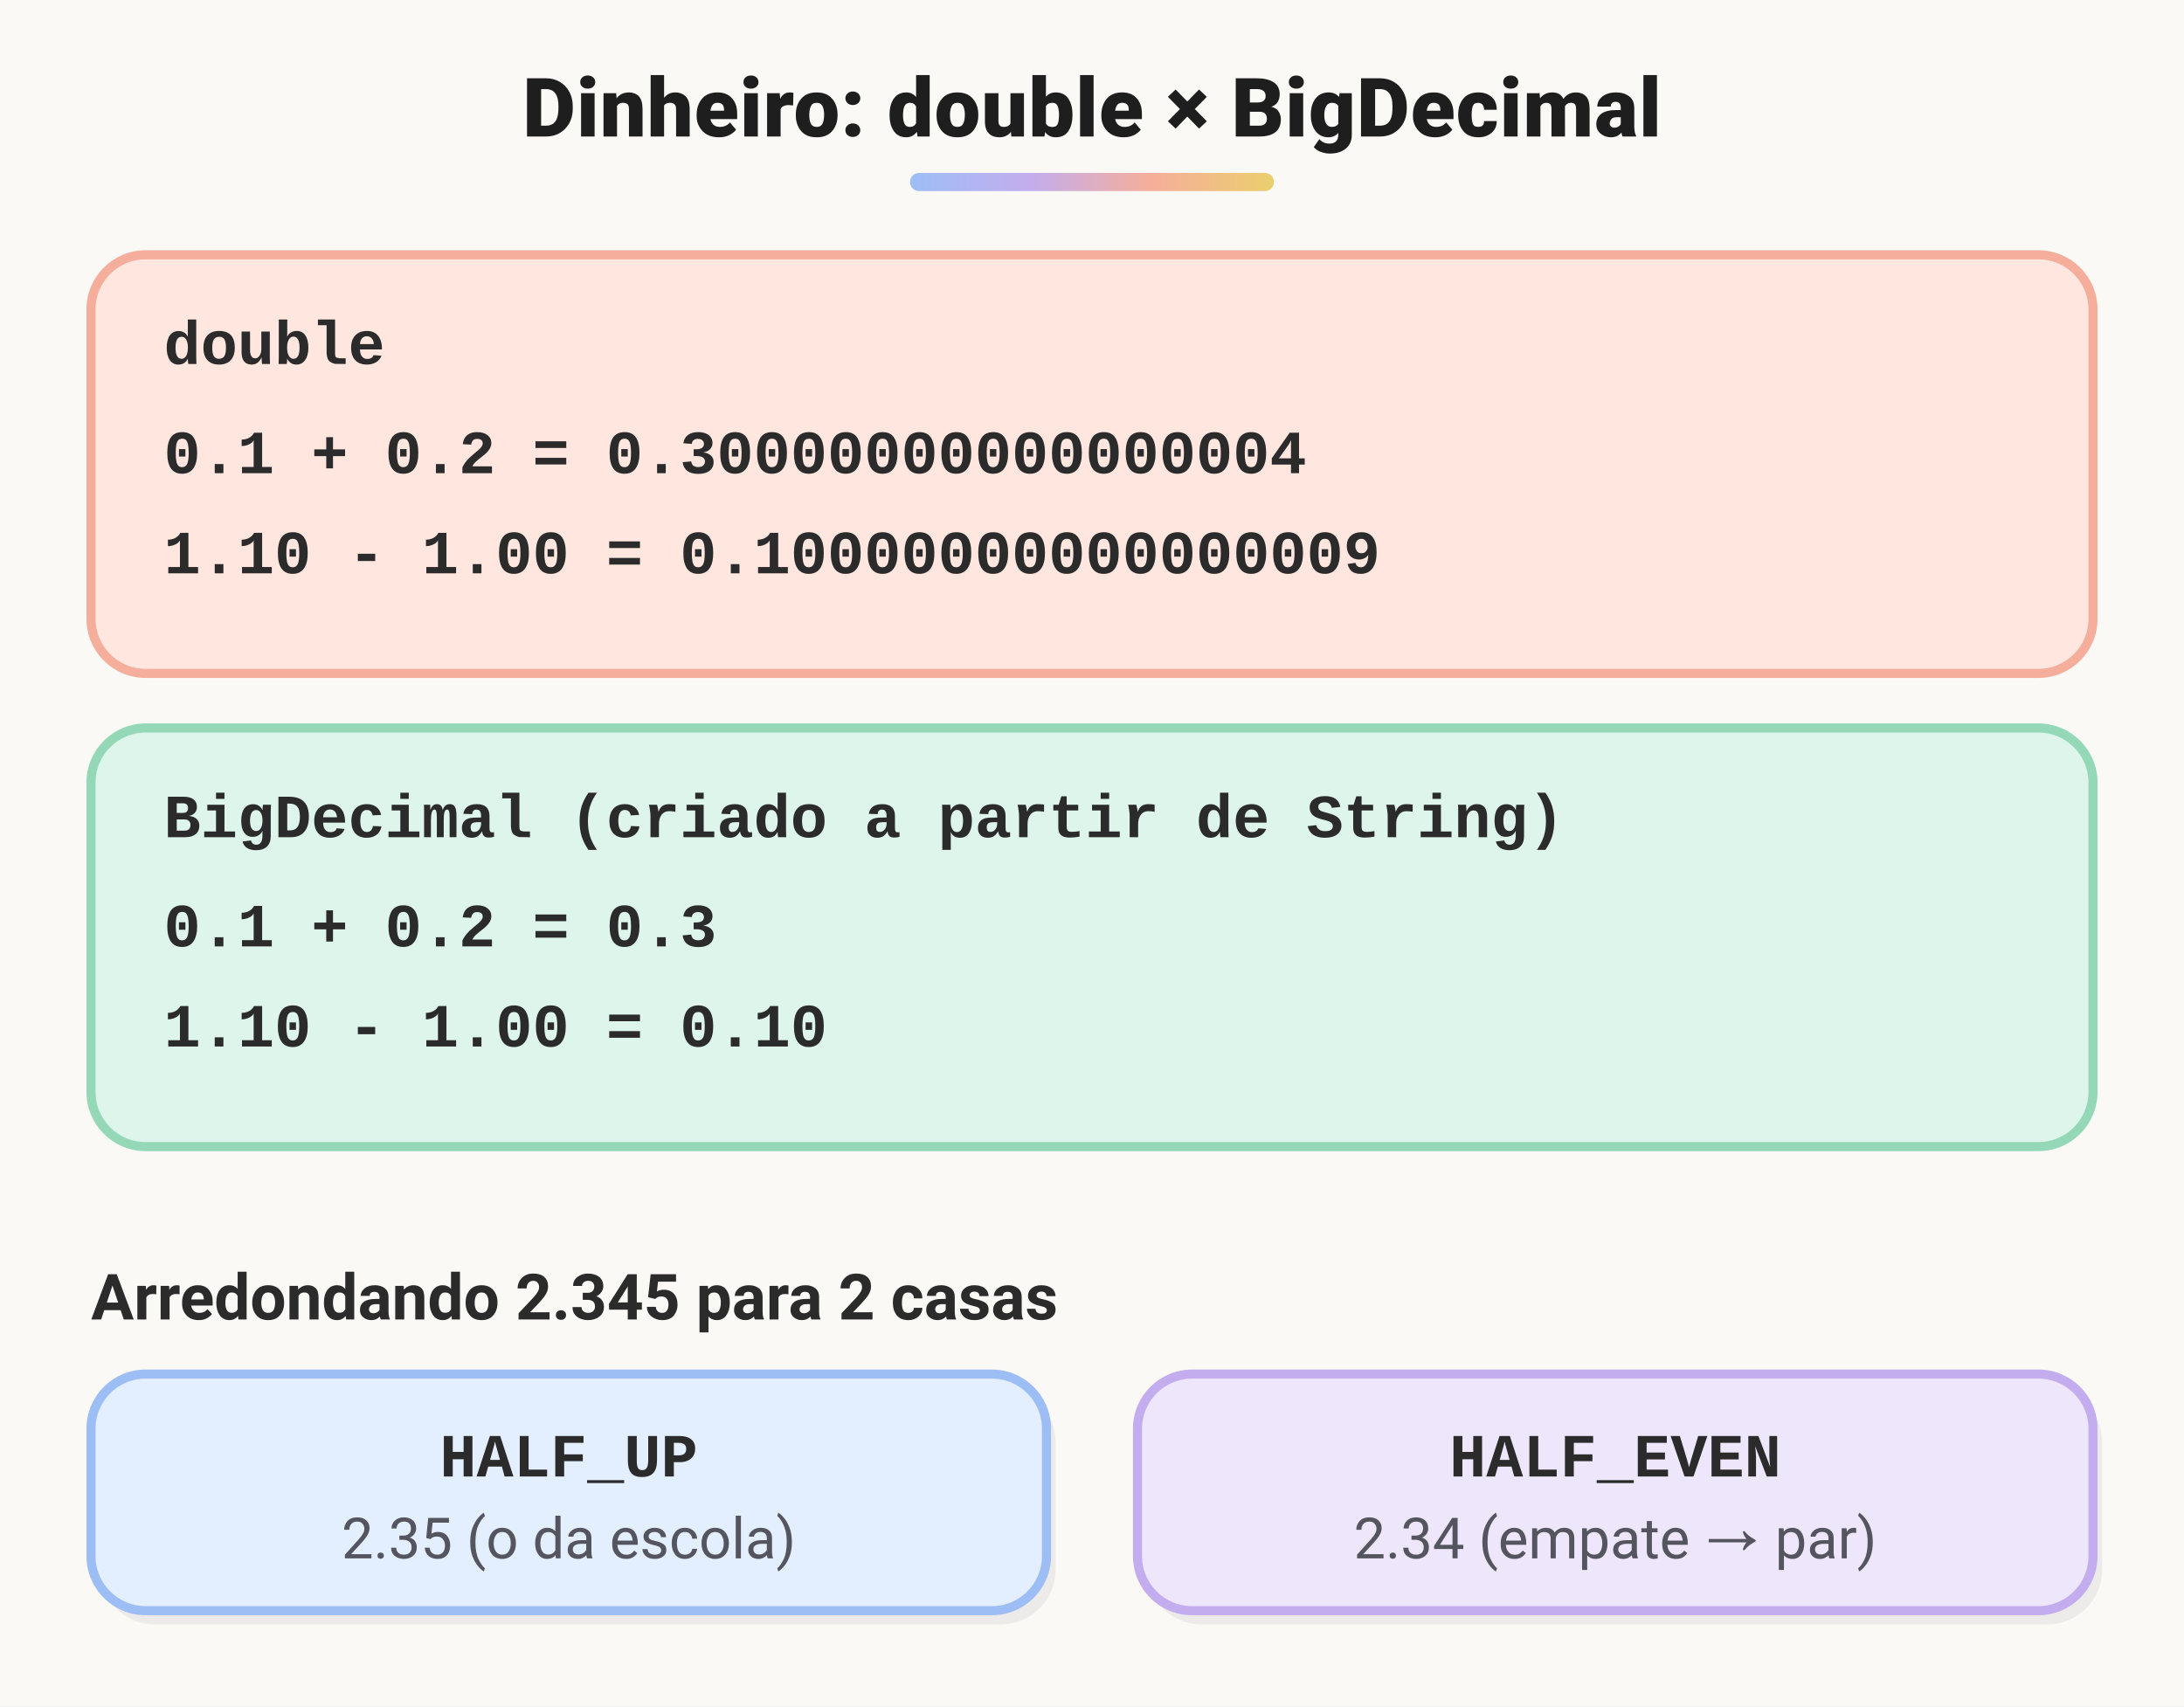
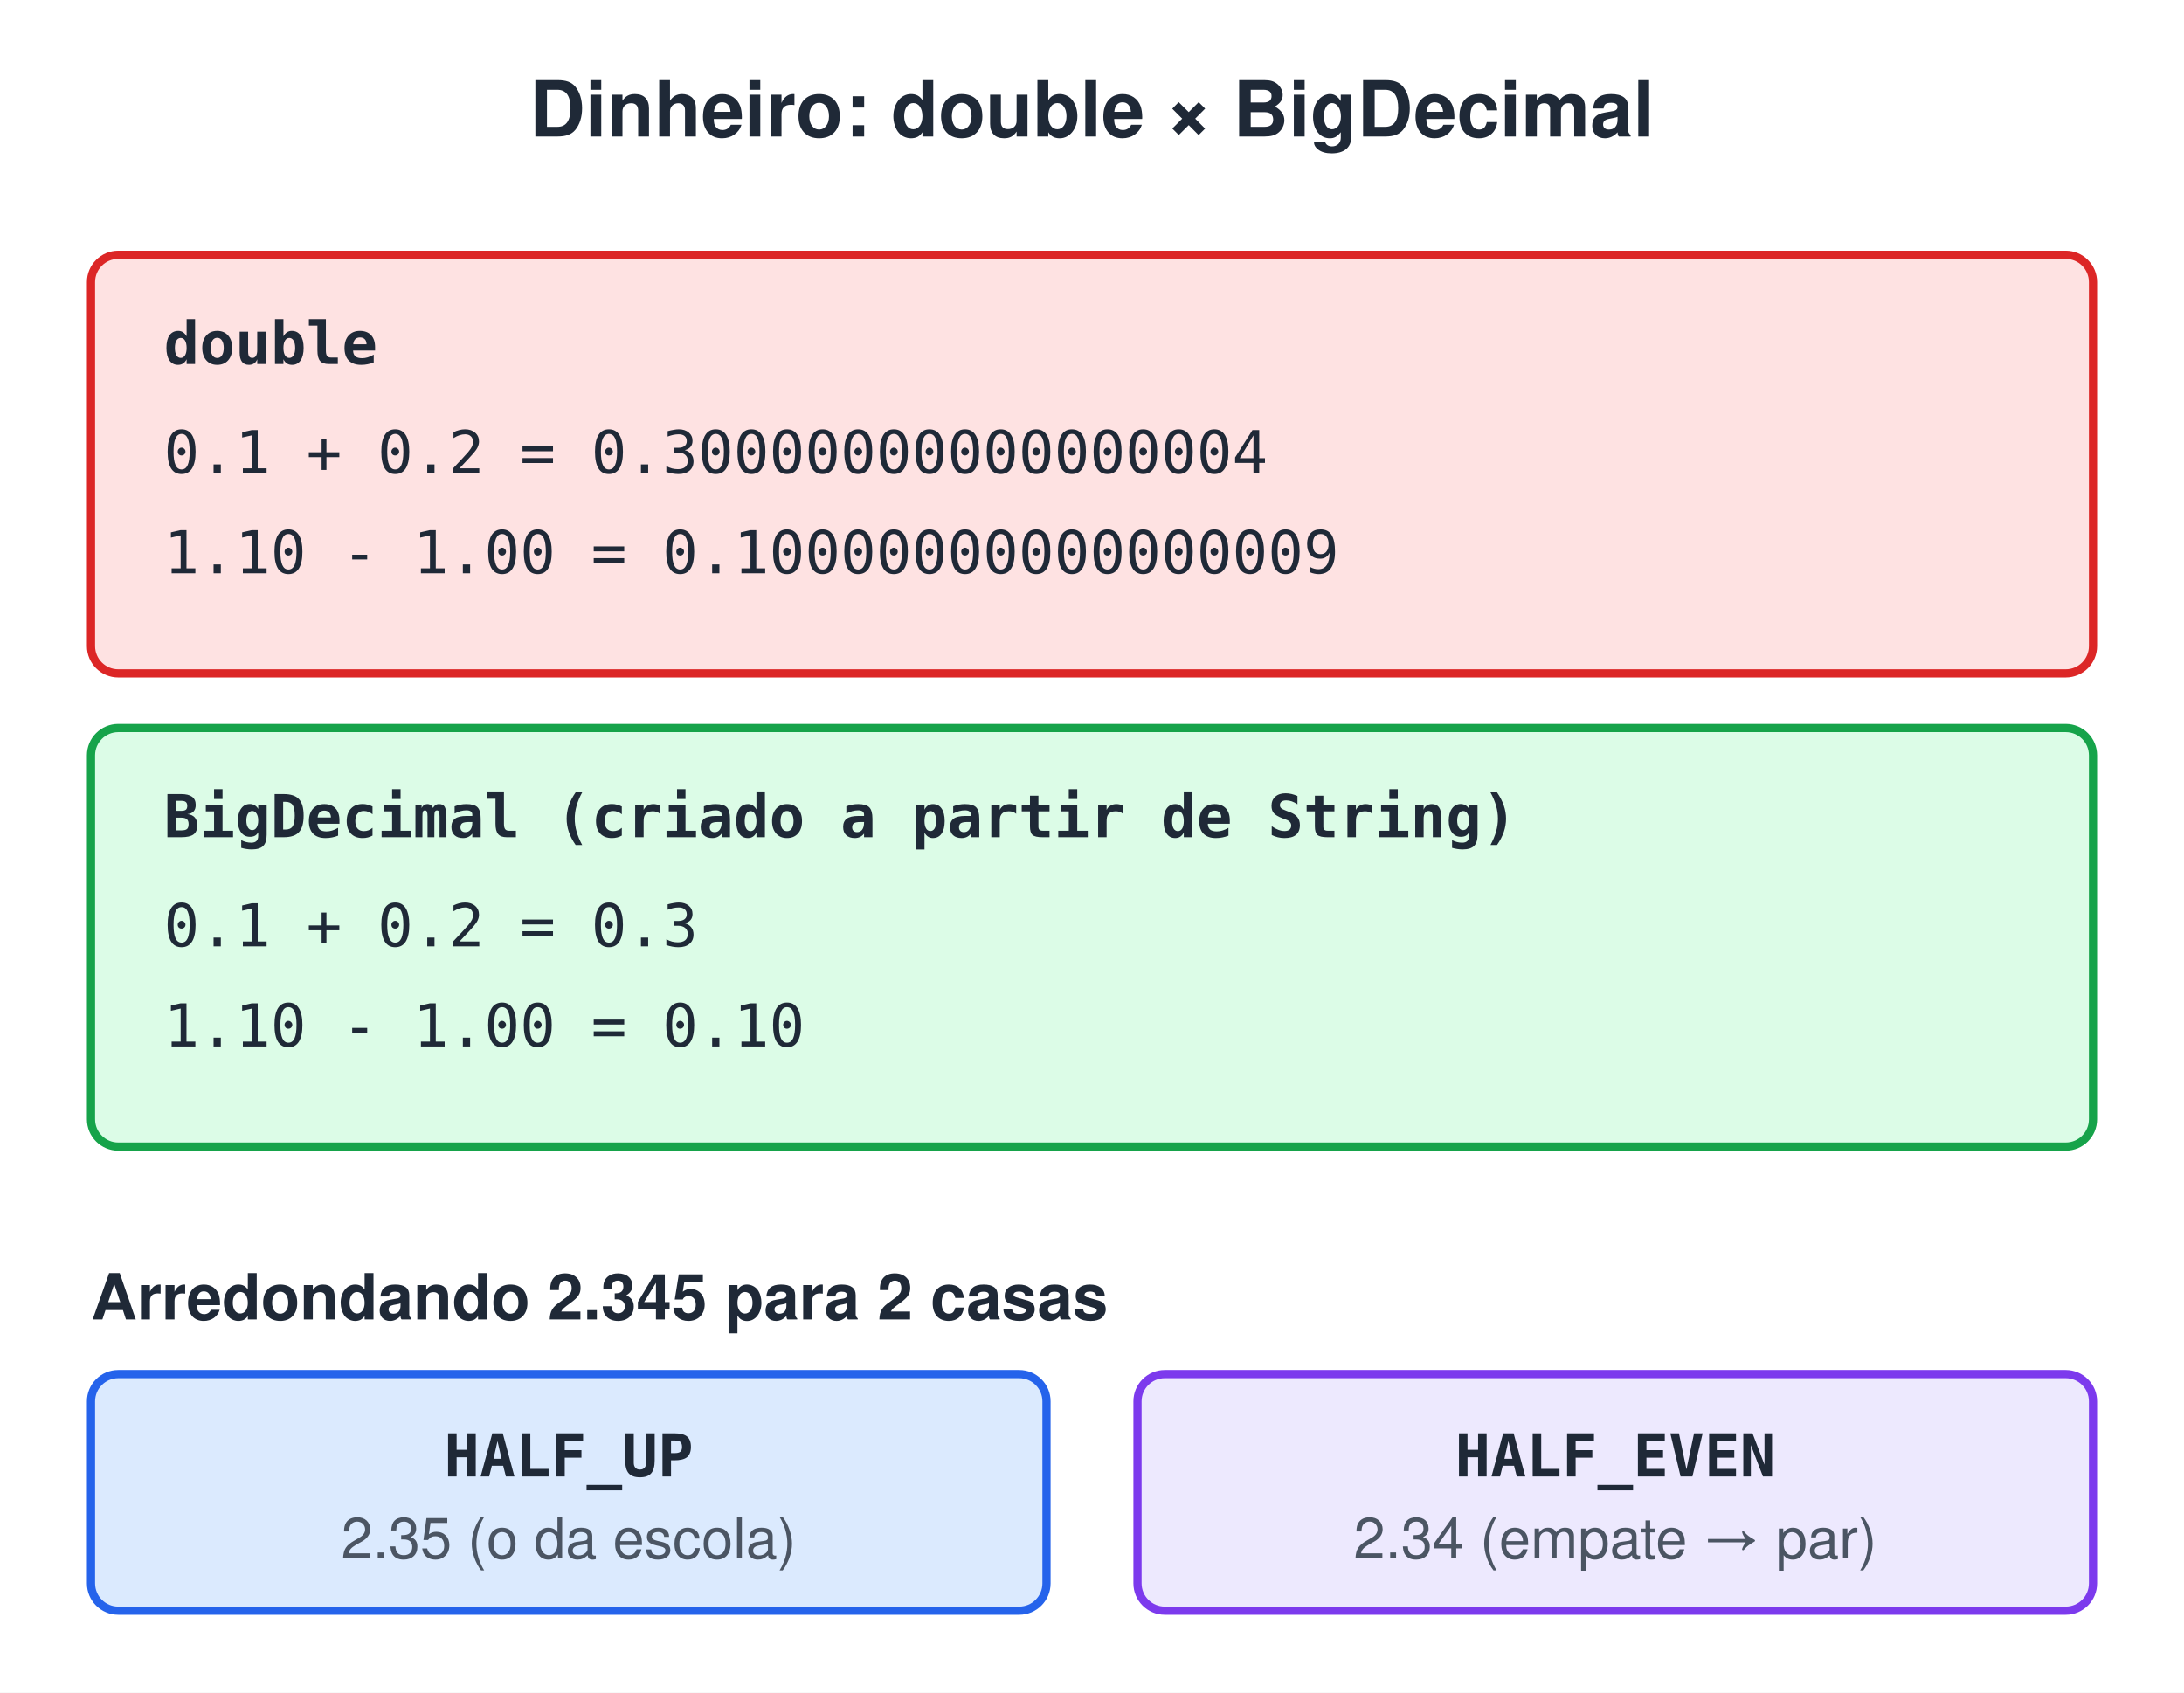
- <svg xmlns="http://www.w3.org/2000/svg" width="480" height="375" viewBox="0 0 480 375">
-   <style>text{white-space:pre;font-family:system-ui,-apple-system,'Segoe UI',Roboto,Helvetica,Arial,sans-serif;font-size:14px;fill:#2B2B2B}.t{font-size:18px;font-weight:800;fill:#1E1E1E;letter-spacing:.2px}.b{font-weight:700}.m{font-family:'Courier New',Menlo,Consolas,monospace;font-size:13.5px;font-weight:600}.s{font-size:12.5px;fill:#55555F}.n{font-size:13px;font-style:italic;fill:#55555F}.c{text-anchor:middle}.r{text-anchor:end}.w{fill:#fff}.xB{fill:#E3EEFF;stroke:#9DBEF5}.hB{fill:#2F5FB3;stroke:#2F5FB3}.fB{fill:#2F5FB3}.xG{fill:#DDF5EA;stroke:#94D8B8}.hG{fill:#21835A;stroke:#21835A}.fG{fill:#21835A}.xO{fill:#FFF4CC;stroke:#EBCF6E}.hO{fill:#8A6A00;stroke:#8A6A00}.fO{fill:#8A6A00}.xP{fill:#EEE6FB;stroke:#C3ADEE}.hP{fill:#6B44B8;stroke:#6B44B8}.fP{fill:#6B44B8}.xR{fill:#FFE7E0;stroke:#F5AE9B}.hR{fill:#B4472B;stroke:#B4472B}.fR{fill:#B4472B}.xY{fill:#F3F0EA;stroke:#D9D2C5}.hY{fill:#6F685C;stroke:#6F685C}.fY{fill:#6F685C}.xT{fill:#DDF3F3;stroke:#93D2D2}.hT{fill:#1C7A7A;stroke:#1C7A7A}.fT{fill:#1C7A7A}.xK{fill:#FFE7E0;stroke:#F5AE9B}.hK{fill:#B4472B;stroke:#B4472B}.fK{fill:#B4472B}.xW{fill:#FFFFFF;stroke:#E4DED3}.hW{fill:#8A8478;stroke:#8A8478}.fW{fill:#8A8478}.xZ{fill:#EEE6FB;stroke:#C3ADEE}.hZ{fill:#6B44B8;stroke:#6B44B8}.fZ{fill:#6B44B8}.xV{fill:#FFFFFF;stroke:#E4DED3}.hV{fill:#8A8478;stroke:#8A8478}.fV{fill:#8A8478}rect,ellipse,polygon,circle{stroke-width:2}.l{stroke:#7A7F8C;stroke-width:2.4;fill:none;stroke-dasharray:1.5 6;stroke-linecap:round;stroke-linejoin:round}.d{stroke-dasharray:9 6;stroke-linecap:butt}.sh{fill:#3A3226;opacity:.07;stroke:none}</style>
+ <svg xmlns="http://www.w3.org/2000/svg" width="480" height="372" viewBox="0 0 480 372">
+   <style>text{white-space:pre;font-family:Helvetica,Arial,sans-serif;font-size:14px;fill:#1F2937}.t{font-size:17px;font-weight:bold}.b{font-weight:bold}.m{font-family:Menlo,Consolas,monospace;font-size:13px}.s{font-size:12.5px;fill:#4B5563}.n{font-size:13px;font-style:italic;fill:#4B5563}.c{text-anchor:middle}.r{text-anchor:end}.xB{fill:#DBEAFE;stroke:#2563EB}.xG{fill:#DCFCE7;stroke:#16A34A}.xO{fill:#FEF3C7;stroke:#D97706}.xP{fill:#EDE9FE;stroke:#7C3AED}.xR{fill:#FEE2E2;stroke:#DC2626}.xY{fill:#F3F4F6;stroke:#9CA3AF}.xW{fill:#fff;stroke:#9CA3AF}.xT{fill:#CCFBF1;stroke:#0D9488}.xK{fill:#FCE7F3;stroke:#DB2777}rect,ellipse,polygon{stroke-width:1.8}.l{stroke:#6B7280;stroke-width:1.8;fill:none}.d{stroke-dasharray:5 4}</style>
  <defs>
-     <linearGradient id="gT0" x1="0" y1="0" x2="1" y2="0">
-       <stop offset="0" stop-color="#9DBEF5" />
-       <stop offset=".33" stop-color="#C3ADEE" />
-       <stop offset=".66" stop-color="#F5AE9B" />
-       <stop offset="1" stop-color="#EBCF6E" />
-     </linearGradient>
-     <marker id="a" viewBox="0 0 10 10" refX="8" refY="5" markerWidth="7" markerHeight="7" orient="auto-start-reverse">
-       <path d="M1,1L9,5L1,9" fill="none" stroke="#7A7F8C" stroke-width="2" stroke-linecap="round" stroke-linejoin="round" />
+     <marker id="a" viewBox="0 0 10 10" refX="9" refY="5" markerWidth="7" markerHeight="7" orient="auto-start-reverse">
+       <path d="M0,0L10,5L0,10z" fill="#6B7280" />
    </marker>
  </defs>
-   <rect width="100%" height="100%" fill="#FAF9F6" />
+   <rect width="100%" height="100%" fill="#fff" />
  <text x="240.0" y="30" class="t c">Dinheiro: double × BigDecimal</text>
-   <rect x="200.0" y="38" width="80" height="4" rx="2" fill="url(#gT0)" />
-   <rect x="20" y="56" width="440" height="92" rx="12" class="xR" />
+   <rect x="20" y="56" width="440" height="92" rx="6" class="xR" />
  <text x="36" y="80" class="m b">double</text>
  <text x="36" y="104" class="m">0.1 + 0.2 = 0.30000000000000004</text>
  <text x="36" y="126" class="m">1.10 - 1.00 = 0.10000000000000009</text>
-   <rect x="20" y="160" width="440" height="92" rx="12" class="xG" />
+   <rect x="20" y="160" width="440" height="92" rx="6" class="xG" />
  <text x="36" y="184" class="m b">BigDecimal (criado a partir de String)</text>
  <text x="36" y="208" class="m">0.1 + 0.2 = 0.3</text>
  <text x="36" y="230" class="m">1.10 - 1.00 = 0.10</text>
  <text x="20" y="290" class="b">Arredondando 2.345 para 2 casas</text>
-   <rect x="22" y="305" width="210" height="52" rx="12" class="sh" />
-   <rect x="20" y="302" width="210" height="52" rx="12" class="xB" />
+   <rect x="20" y="302" width="210" height="52" rx="6" class="xB" />
  <text x="125.0" y="324.5" class="m b c">HALF_UP</text>
  <text x="125.0" y="342.5" class="s c">2.35 (o da escola)</text>
-   <rect x="252" y="305" width="210" height="52" rx="12" class="sh" />
-   <rect x="250" y="302" width="210" height="52" rx="12" class="xP" />
+   <rect x="250" y="302" width="210" height="52" rx="6" class="xP" />
  <text x="355.0" y="324.5" class="m b c">HALF_EVEN</text>
  <text x="355.0" y="342.5" class="s c">2.34 (empate → par)</text>
</svg>
